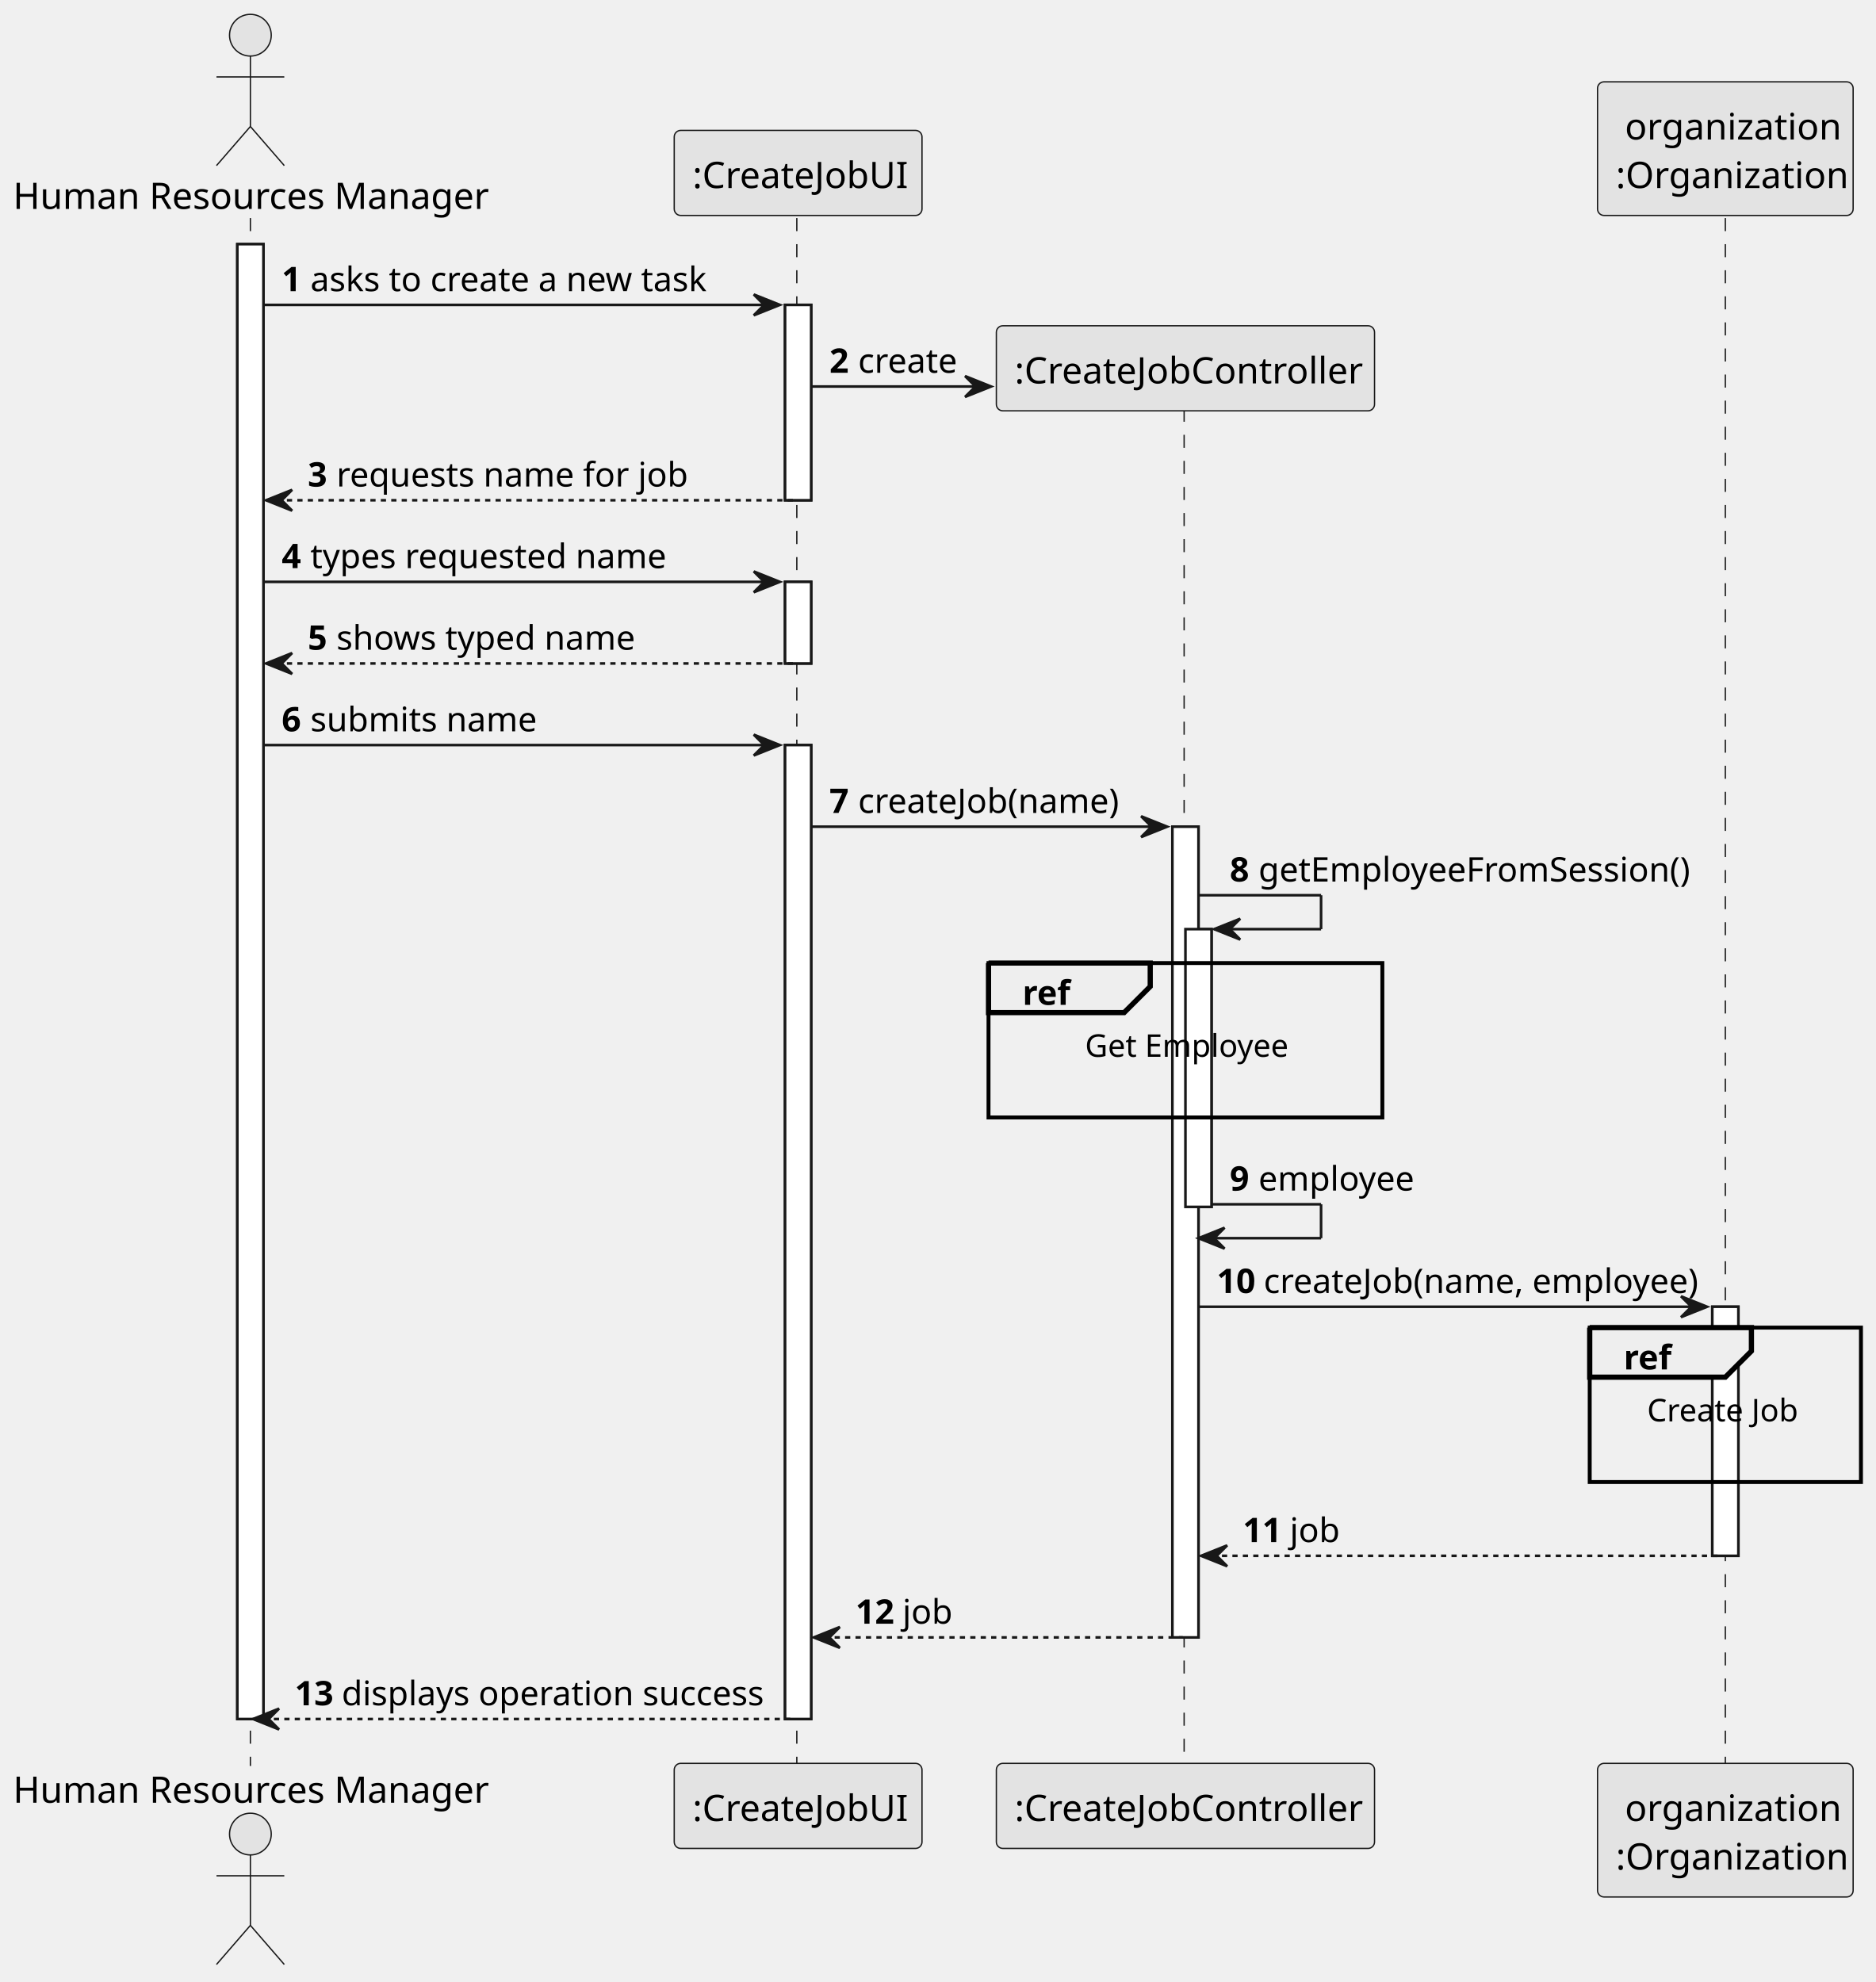
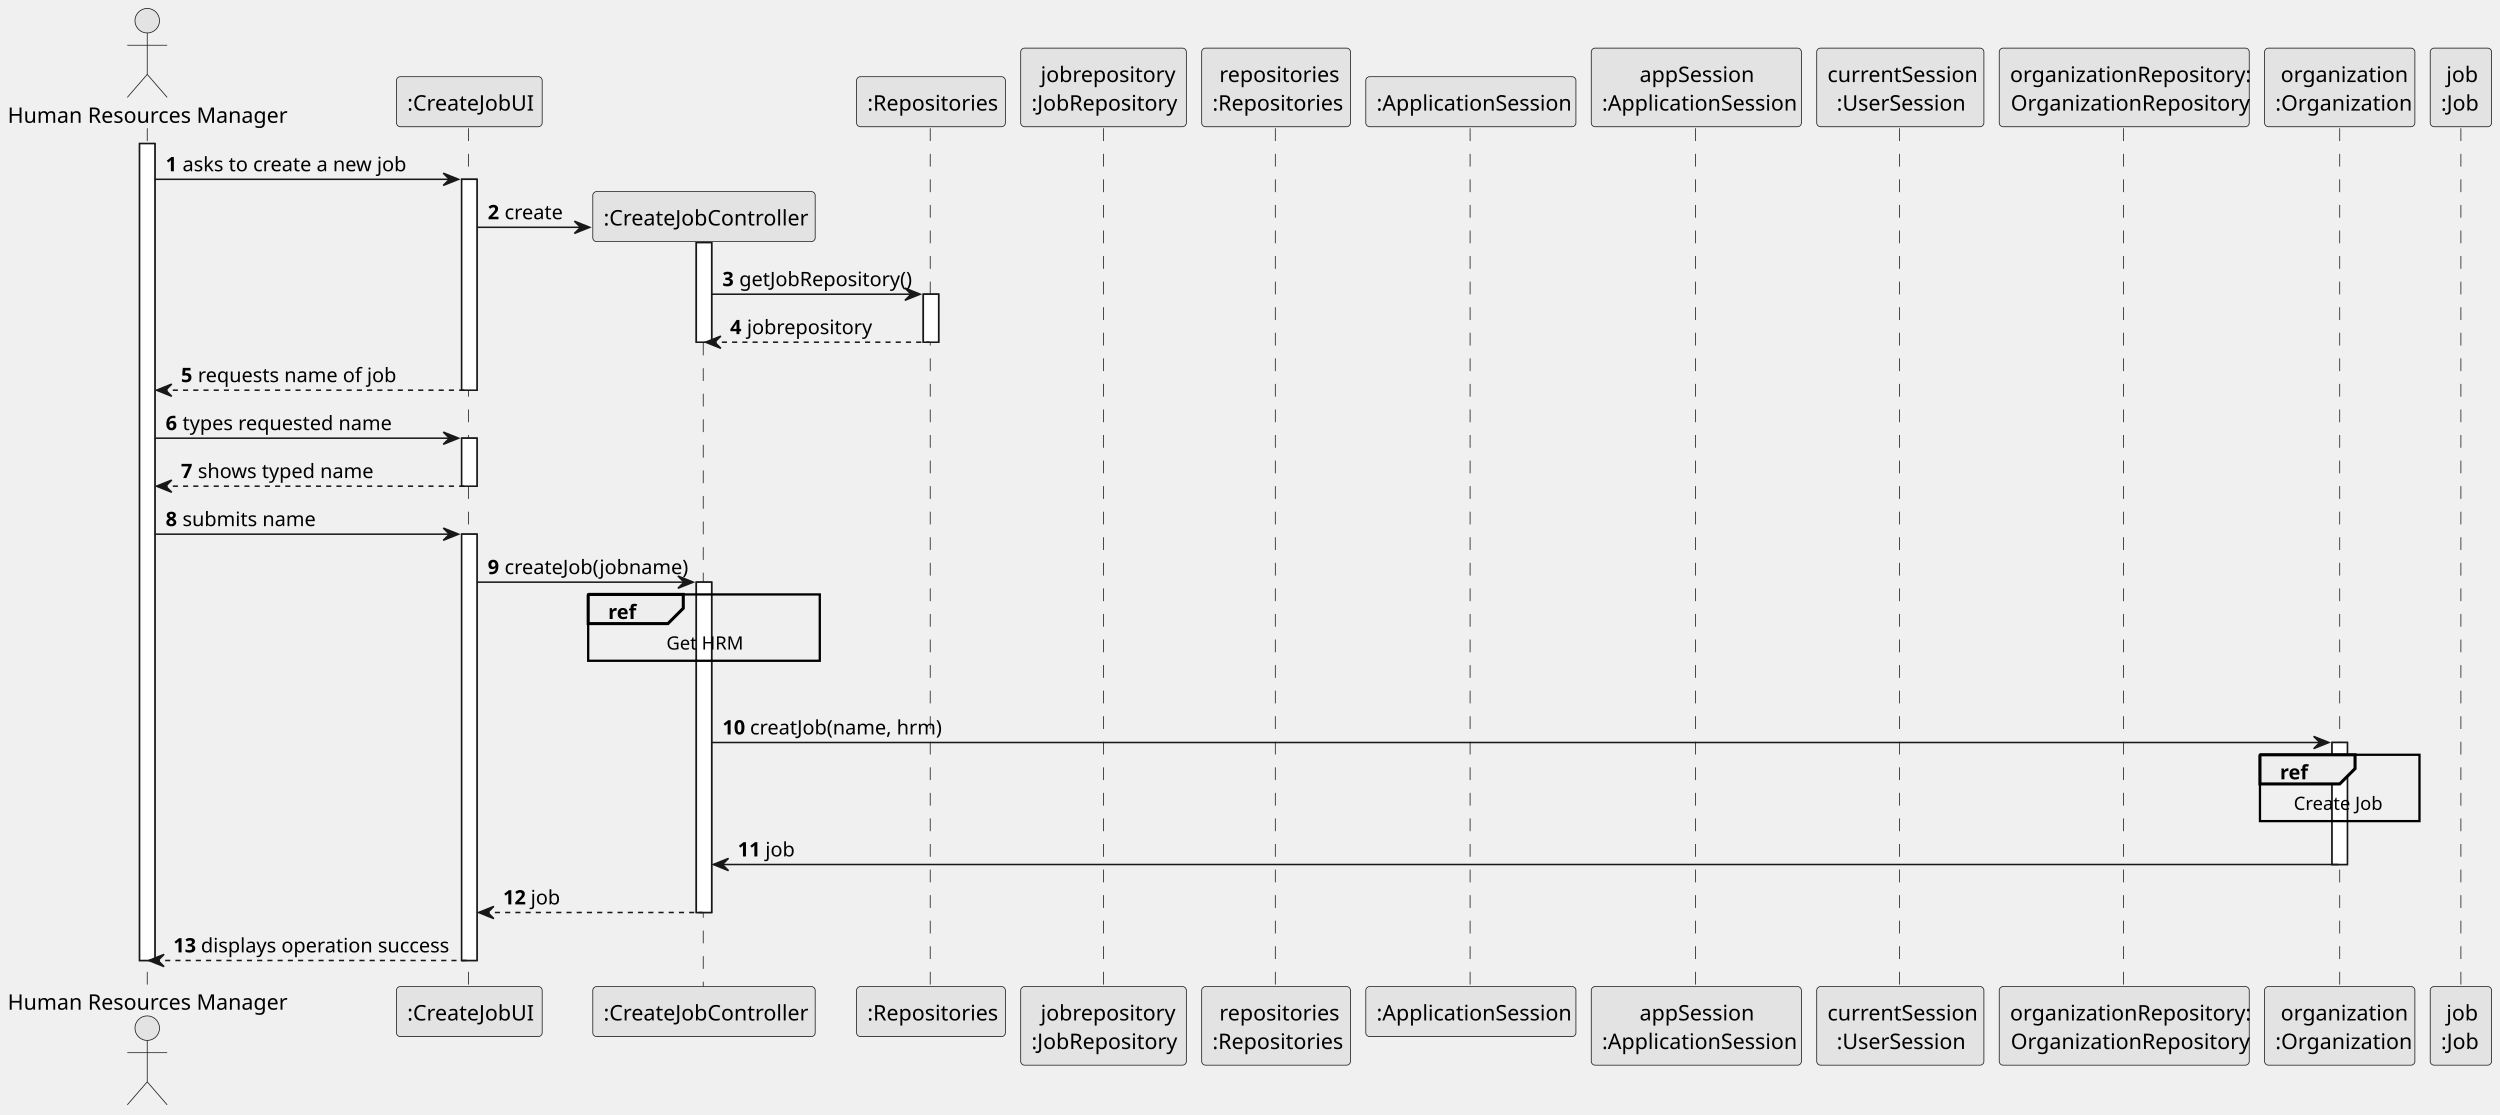
- <svg xmlns="http://www.w3.org/2000/svg" contentStyleType="text/css" height="760px" preserveAspectRatio="none" style="width:719px;height:760px;background:#FFFFFF;" version="1.1" viewBox="0 0 719 760" width="719px" zoomAndPan="magnify">
+ <svg xmlns="http://www.w3.org/2000/svg" contentStyleType="text/css" height="436.2px" preserveAspectRatio="none" style="width:978px;height:436px;background:#FFFFFF;" version="1.1" viewBox="0 0 978 436" width="978px" zoomAndPan="magnify">
  <defs />
  <g>
-     <rect fill="#FFFFFF" height="565.539" style="stroke:#181818;stroke-width:1.0;" width="10" x="91" y="93.621" />
-     <rect fill="#FFFFFF" height="74.912" style="stroke:#181818;stroke-width:1.0;" width="10" x="301" y="116.912" />
-     <rect fill="#FFFFFF" height="31.291" style="stroke:#181818;stroke-width:1.0;" width="10" x="301" y="223.115" />
-     <rect fill="#FFFFFF" height="373.463" style="stroke:#181818;stroke-width:1.0;" width="10" x="301" y="285.697" />
-     <rect fill="#FFFFFF" height="310.881" style="stroke:#181818;stroke-width:1.0;" width="10" x="449.5" y="316.988" />
-     <rect fill="#FFFFFF" height="106.504" style="stroke:#181818;stroke-width:1.0;" width="10" x="454.5" y="356.279" />
-     <rect fill="#FFFFFF" height="95.504" style="stroke:#181818;stroke-width:1.0;" width="10" x="656.5" y="501.074" />
-     <line style="stroke:#181818;stroke-width:0.5;stroke-dasharray:5.0,5.0;" x1="96" x2="96" y1="83.621" y2="677.16" />
-     <line style="stroke:#181818;stroke-width:0.5;stroke-dasharray:5.0,5.0;" x1="305.5" x2="305.5" y1="83.621" y2="677.16" />
-     <line style="stroke:#181818;stroke-width:0.5;stroke-dasharray:5.0,5.0;" x1="454" x2="454" y1="156.723" y2="677.16" />
-     <line style="stroke:#181818;stroke-width:0.5;stroke-dasharray:5.0,5.0;" x1="661.5" x2="661.5" y1="83.621" y2="677.16" />
-     <text fill="#000000" font-family="sans-serif" font-size="14" lengthAdjust="spacing" textLength="176" x="5" y="80.107">Human Resources Manager</text>
-     <ellipse cx="96" cy="13.5" fill="#E3E3E3" rx="8" ry="8" style="stroke:#181818;stroke-width:0.5;" />
-     <path d="M96,21.5 L96,48.5 M83,29.5 L109,29.5 M96,48.5 L83,63.5 M96,48.5 L109,63.5 " fill="none" style="stroke:#181818;stroke-width:0.5;" />
-     <text fill="#000000" font-family="sans-serif" font-size="14" lengthAdjust="spacing" textLength="176" x="5" y="691.268">Human Resources Manager</text>
-     <ellipse cx="96" cy="703.281" fill="#E3E3E3" rx="8" ry="8" style="stroke:#181818;stroke-width:0.5;" />
-     <path d="M96,711.281 L96,738.281 M83,719.281 L109,719.281 M96,738.281 L83,753.281 M96,738.281 L109,753.281 " fill="none" style="stroke:#181818;stroke-width:0.5;" />
-     <rect fill="#E3E3E3" height="32.621" rx="2.5" ry="2.5" style="stroke:#181818;stroke-width:0.5;" width="95" x="258.5" y="50" />
-     <text fill="#000000" font-family="sans-serif" font-size="14" lengthAdjust="spacing" textLength="81" x="265.5" y="72.107">:CreateJobUI</text>
-     <rect fill="#E3E3E3" height="32.621" rx="2.5" ry="2.5" style="stroke:#181818;stroke-width:0.5;" width="95" x="258.5" y="676.16" />
-     <text fill="#000000" font-family="sans-serif" font-size="14" lengthAdjust="spacing" textLength="81" x="265.5" y="698.268">:CreateJobUI</text>
-     <rect fill="#E3E3E3" height="32.621" rx="2.5" ry="2.5" style="stroke:#181818;stroke-width:0.5;" width="145" x="382" y="676.16" />
-     <text fill="#000000" font-family="sans-serif" font-size="14" lengthAdjust="spacing" textLength="131" x="389" y="698.268">:CreateJobController</text>
-     <rect fill="#E3E3E3" height="51.242" rx="2.5" ry="2.5" style="stroke:#181818;stroke-width:0.5;" width="98" x="612.5" y="31.379" />
-     <text fill="#000000" font-family="sans-serif" font-size="14" lengthAdjust="spacing" textLength="77" x="623" y="53.486">organization</text>
-     <text fill="#000000" font-family="sans-serif" font-size="14" lengthAdjust="spacing" textLength="84" x="619.5" y="72.107">:Organization</text>
-     <rect fill="#E3E3E3" height="51.242" rx="2.5" ry="2.5" style="stroke:#181818;stroke-width:0.5;" width="98" x="612.5" y="676.16" />
-     <text fill="#000000" font-family="sans-serif" font-size="14" lengthAdjust="spacing" textLength="77" x="623" y="698.268">organization</text>
-     <text fill="#000000" font-family="sans-serif" font-size="14" lengthAdjust="spacing" textLength="84" x="619.5" y="716.889">:Organization</text>
-     <rect fill="#FFFFFF" height="565.539" style="stroke:#181818;stroke-width:1.0;" width="10" x="91" y="93.621" />
-     <rect fill="#FFFFFF" height="74.912" style="stroke:#181818;stroke-width:1.0;" width="10" x="301" y="116.912" />
-     <rect fill="#FFFFFF" height="31.291" style="stroke:#181818;stroke-width:1.0;" width="10" x="301" y="223.115" />
-     <rect fill="#FFFFFF" height="373.463" style="stroke:#181818;stroke-width:1.0;" width="10" x="301" y="285.697" />
-     <rect fill="#FFFFFF" height="310.881" style="stroke:#181818;stroke-width:1.0;" width="10" x="449.5" y="316.988" />
-     <rect fill="#FFFFFF" height="106.504" style="stroke:#181818;stroke-width:1.0;" width="10" x="454.5" y="356.279" />
-     <rect fill="#FFFFFF" height="95.504" style="stroke:#181818;stroke-width:1.0;" width="10" x="656.5" y="501.074" />
-     <polygon fill="#181818" points="289,112.912,299,116.912,289,120.912,293,116.912" style="stroke:#181818;stroke-width:1.0;" />
-     <line style="stroke:#181818;stroke-width:1.0;" x1="101" x2="295" y1="116.912" y2="116.912" />
-     <text fill="#000000" font-family="sans-serif" font-size="13" font-weight="bold" lengthAdjust="spacing" textLength="7" x="108" y="111.649">1</text>
-     <text fill="#000000" font-family="sans-serif" font-size="13" lengthAdjust="spacing" textLength="150" x="119" y="111.649">asks to create a new task</text>
-     <polygon fill="#181818" points="370,144.203,380,148.203,370,152.203,374,148.203" style="stroke:#181818;stroke-width:1.0;" />
-     <line style="stroke:#181818;stroke-width:1.0;" x1="311" x2="376" y1="148.203" y2="148.203" />
-     <text fill="#000000" font-family="sans-serif" font-size="13" font-weight="bold" lengthAdjust="spacing" textLength="7" x="318" y="142.94">2</text>
-     <text fill="#000000" font-family="sans-serif" font-size="13" lengthAdjust="spacing" textLength="36" x="329" y="142.94">create</text>
-     <rect fill="#E3E3E3" height="32.621" rx="2.5" ry="2.5" style="stroke:#181818;stroke-width:0.5;" width="145" x="382" y="124.912" />
-     <text fill="#000000" font-family="sans-serif" font-size="14" lengthAdjust="spacing" textLength="131" x="389" y="147.019">:CreateJobController</text>
-     <polygon fill="#181818" points="112,187.824,102,191.824,112,195.824,108,191.824" style="stroke:#181818;stroke-width:1.0;" />
-     <line style="stroke:#181818;stroke-width:1.0;stroke-dasharray:2.0,2.0;" x1="106" x2="305" y1="191.824" y2="191.824" />
-     <text fill="#000000" font-family="sans-serif" font-size="13" font-weight="bold" lengthAdjust="spacing" textLength="7" x="118" y="186.561">3</text>
-     <text fill="#000000" font-family="sans-serif" font-size="13" lengthAdjust="spacing" textLength="125" x="129" y="186.561">requests name for job</text>
-     <polygon fill="#181818" points="289,219.115,299,223.115,289,227.115,293,223.115" style="stroke:#181818;stroke-width:1.0;" />
-     <line style="stroke:#181818;stroke-width:1.0;" x1="101" x2="295" y1="223.115" y2="223.115" />
-     <text fill="#000000" font-family="sans-serif" font-size="13" font-weight="bold" lengthAdjust="spacing" textLength="7" x="108" y="217.852">4</text>
-     <text fill="#000000" font-family="sans-serif" font-size="13" lengthAdjust="spacing" textLength="129" x="119" y="217.852">types requested name</text>
-     <polygon fill="#181818" points="112,250.406,102,254.406,112,258.406,108,254.406" style="stroke:#181818;stroke-width:1.0;" />
-     <line style="stroke:#181818;stroke-width:1.0;stroke-dasharray:2.0,2.0;" x1="106" x2="305" y1="254.406" y2="254.406" />
-     <text fill="#000000" font-family="sans-serif" font-size="13" font-weight="bold" lengthAdjust="spacing" textLength="7" x="118" y="249.144">5</text>
-     <text fill="#000000" font-family="sans-serif" font-size="13" lengthAdjust="spacing" textLength="109" x="129" y="249.144">shows typed name</text>
-     <polygon fill="#181818" points="289,281.697,299,285.697,289,289.697,293,285.697" style="stroke:#181818;stroke-width:1.0;" />
-     <line style="stroke:#181818;stroke-width:1.0;" x1="101" x2="295" y1="285.697" y2="285.697" />
-     <text fill="#000000" font-family="sans-serif" font-size="13" font-weight="bold" lengthAdjust="spacing" textLength="7" x="108" y="280.435">6</text>
-     <text fill="#000000" font-family="sans-serif" font-size="13" lengthAdjust="spacing" textLength="82" x="119" y="280.435">submits name</text>
-     <polygon fill="#181818" points="437.5,312.988,447.5,316.988,437.5,320.988,441.5,316.988" style="stroke:#181818;stroke-width:1.0;" />
-     <line style="stroke:#181818;stroke-width:1.0;" x1="311" x2="443.5" y1="316.988" y2="316.988" />
-     <text fill="#000000" font-family="sans-serif" font-size="13" font-weight="bold" lengthAdjust="spacing" textLength="7" x="318" y="311.726">7</text>
-     <text fill="#000000" font-family="sans-serif" font-size="13" lengthAdjust="spacing" textLength="96" x="329" y="311.726">createJob(name)</text>
-     <line style="stroke:#181818;stroke-width:1.0;" x1="459.5" x2="506.5" y1="343.279" y2="343.279" />
-     <line style="stroke:#181818;stroke-width:1.0;" x1="506.5" x2="506.5" y1="343.279" y2="356.279" />
-     <line style="stroke:#181818;stroke-width:1.0;" x1="465.5" x2="506.5" y1="356.279" y2="356.279" />
-     <polygon fill="#181818" points="475.5,352.279,465.5,356.279,475.5,360.279,471.5,356.279" style="stroke:#181818;stroke-width:1.0;" />
-     <text fill="#000000" font-family="sans-serif" font-size="13" font-weight="bold" lengthAdjust="spacing" textLength="7" x="471.5" y="338.017">8</text>
-     <text fill="#000000" font-family="sans-serif" font-size="13" lengthAdjust="spacing" textLength="161" x="482.5" y="338.017">getEmployeeFromSession()</text>
-     <rect fill="none" height="59.213" style="stroke:#000000;stroke-width:1.5;" width="151" x="379" y="369.279" />
-     <path d="M379,369.279 L441,369.279 L441,378.279 L431,388.279 L379,388.279 L379,369.279 " fill="#EEEEEE" style="stroke:#000000;stroke-width:2.0;" />
-     <text fill="#000000" font-family="sans-serif" font-size="13" font-weight="bold" lengthAdjust="spacing" textLength="17" x="392" y="385.308">ref</text>
-     <text fill="#000000" font-family="sans-serif" font-size="12" lengthAdjust="spacing" textLength="77" x="416" y="405.228">Get Employee</text>
-     <text fill="#000000" font-family="sans-serif" font-size="12" lengthAdjust="spacing" textLength="3" x="453" y="421.19"> </text>
-     <line style="stroke:#181818;stroke-width:1.0;" x1="464.5" x2="506.5" y1="461.783" y2="461.783" />
-     <line style="stroke:#181818;stroke-width:1.0;" x1="506.5" x2="506.5" y1="461.783" y2="474.783" />
-     <line style="stroke:#181818;stroke-width:1.0;" x1="459.5" x2="506.5" y1="474.783" y2="474.783" />
-     <polygon fill="#181818" points="469.5,470.783,459.5,474.783,469.5,478.783,465.5,474.783" style="stroke:#181818;stroke-width:1.0;" />
-     <text fill="#000000" font-family="sans-serif" font-size="13" font-weight="bold" lengthAdjust="spacing" textLength="7" x="471.5" y="456.521">9</text>
-     <text fill="#000000" font-family="sans-serif" font-size="13" lengthAdjust="spacing" textLength="56" x="482.5" y="456.521">employee</text>
-     <polygon fill="#181818" points="644.5,497.074,654.5,501.074,644.5,505.074,648.5,501.074" style="stroke:#181818;stroke-width:1.0;" />
-     <line style="stroke:#181818;stroke-width:1.0;" x1="459.5" x2="650.5" y1="501.074" y2="501.074" />
-     <text fill="#000000" font-family="sans-serif" font-size="13" font-weight="bold" lengthAdjust="spacing" textLength="14" x="466.5" y="495.812">10</text>
-     <text fill="#000000" font-family="sans-serif" font-size="13" lengthAdjust="spacing" textLength="160" x="484.5" y="495.812">createJob(name, employee)</text>
-     <rect fill="none" height="59.213" style="stroke:#000000;stroke-width:1.5;" width="104" x="609.5" y="509.074" />
-     <path d="M609.5,509.074 L671.5,509.074 L671.5,518.074 L661.5,528.074 L609.5,528.074 L609.5,509.074 " fill="#EEEEEE" style="stroke:#000000;stroke-width:2.0;" />
-     <text fill="#000000" font-family="sans-serif" font-size="13" font-weight="bold" lengthAdjust="spacing" textLength="17" x="622.5" y="525.102">ref</text>
-     <text fill="#000000" font-family="sans-serif" font-size="12" lengthAdjust="spacing" textLength="60" x="631.5" y="545.023">Create Job</text>
-     <text fill="#000000" font-family="sans-serif" font-size="12" lengthAdjust="spacing" textLength="3" x="660" y="560.984"> </text>
-     <polygon fill="#181818" points="470.5,592.578,460.5,596.578,470.5,600.578,466.5,596.578" style="stroke:#181818;stroke-width:1.0;" />
-     <line style="stroke:#181818;stroke-width:1.0;stroke-dasharray:2.0,2.0;" x1="464.5" x2="660.5" y1="596.578" y2="596.578" />
-     <text fill="#000000" font-family="sans-serif" font-size="13" font-weight="bold" lengthAdjust="spacing" textLength="14" x="476.5" y="591.315">11</text>
-     <text fill="#000000" font-family="sans-serif" font-size="13" lengthAdjust="spacing" textLength="17" x="494.5" y="591.315">job</text>
-     <polygon fill="#181818" points="322,623.869,312,627.869,322,631.869,318,627.869" style="stroke:#181818;stroke-width:1.0;" />
-     <line style="stroke:#181818;stroke-width:1.0;stroke-dasharray:2.0,2.0;" x1="316" x2="453.5" y1="627.869" y2="627.869" />
-     <text fill="#000000" font-family="sans-serif" font-size="13" font-weight="bold" lengthAdjust="spacing" textLength="14" x="328" y="622.606">12</text>
-     <text fill="#000000" font-family="sans-serif" font-size="13" lengthAdjust="spacing" textLength="17" x="346" y="622.606">job</text>
-     <polygon fill="#181818" points="107,655.16,97,659.16,107,663.16,103,659.16" style="stroke:#181818;stroke-width:1.0;" />
-     <line style="stroke:#181818;stroke-width:1.0;stroke-dasharray:2.0,2.0;" x1="101" x2="305" y1="659.16" y2="659.16" />
-     <text fill="#000000" font-family="sans-serif" font-size="13" font-weight="bold" lengthAdjust="spacing" textLength="14" x="113" y="653.898">13</text>
-     <text fill="#000000" font-family="sans-serif" font-size="13" lengthAdjust="spacing" textLength="158" x="131" y="653.898">displays operation success</text>
+     <rect fill="#FFFFFF" height="319.57" style="stroke:#181818;stroke-width:0.6;" width="6" x="54.6" y="56.173" />
+     <rect fill="#FFFFFF" height="82.496" style="stroke:#181818;stroke-width:0.6;" width="6" x="180.6" y="70.147" />
+     <rect fill="#FFFFFF" height="18.775" style="stroke:#181818;stroke-width:0.6;" width="6" x="180.6" y="171.418" />
+     <rect fill="#FFFFFF" height="166.775" style="stroke:#181818;stroke-width:0.6;" width="6" x="180.6" y="208.968" />
+     <rect fill="#FFFFFF" height="38.947" style="stroke:#181818;stroke-width:0.6;" width="6" x="272.4" y="94.922" />
+     <rect fill="#FFFFFF" height="129.226" style="stroke:#181818;stroke-width:0.6;" width="6" x="272.4" y="227.742" />
+     <rect fill="#FFFFFF" height="18.775" style="stroke:#181818;stroke-width:0.6;" width="6" x="361.2" y="115.094" />
+     <rect fill="#FFFFFF" height="47.726" style="stroke:#181818;stroke-width:0.6;" width="6" x="912.3" y="290.468" />
+     <line style="stroke:#181818;stroke-width:0.3;stroke-dasharray:5.0,5.0;" x1="57.6" x2="57.6" y1="50.173" y2="386.543" />
+     <line style="stroke:#181818;stroke-width:0.3;stroke-dasharray:5.0,5.0;" x1="183.3" x2="183.3" y1="50.173" y2="386.543" />
+     <line style="stroke:#181818;stroke-width:0.3;stroke-dasharray:5.0,5.0;" x1="275.1" x2="275.1" y1="94.034" y2="386.543" />
+     <line style="stroke:#181818;stroke-width:0.3;stroke-dasharray:5.0,5.0;" x1="363.9" x2="363.9" y1="50.173" y2="386.543" />
+     <line style="stroke:#181818;stroke-width:0.3;stroke-dasharray:5.0,5.0;" x1="431.7" x2="431.7" y1="50.173" y2="386.543" />
+     <line style="stroke:#181818;stroke-width:0.3;stroke-dasharray:5.0,5.0;" x1="498.9" x2="498.9" y1="50.173" y2="386.543" />
+     <line style="stroke:#181818;stroke-width:0.3;stroke-dasharray:5.0,5.0;" x1="575.1" x2="575.1" y1="50.173" y2="386.543" />
+     <line style="stroke:#181818;stroke-width:0.3;stroke-dasharray:5.0,5.0;" x1="663.3" x2="663.3" y1="50.173" y2="386.543" />
+     <line style="stroke:#181818;stroke-width:0.3;stroke-dasharray:5.0,5.0;" x1="743.1" x2="743.1" y1="50.173" y2="386.543" />
+     <line style="stroke:#181818;stroke-width:0.3;stroke-dasharray:5.0,5.0;" x1="830.7" x2="830.7" y1="50.173" y2="386.543" />
+     <line style="stroke:#181818;stroke-width:0.3;stroke-dasharray:5.0,5.0;" x1="915.3" x2="915.3" y1="50.173" y2="386.543" />
+     <line style="stroke:#181818;stroke-width:0.3;stroke-dasharray:5.0,5.0;" x1="962.7" x2="962.7" y1="50.173" y2="386.543" />
+     <text fill="#000000" font-family="sans-serif" font-size="8.4" lengthAdjust="spacing" textLength="105.6" x="3" y="48.065">Human Resources Manager</text>
+     <ellipse cx="57.6" cy="8.1" fill="#E3E3E3" rx="4.8" ry="4.8" style="stroke:#181818;stroke-width:0.3;" />
+     <path d="M57.6,12.9 L57.6,29.1 M49.8,17.7 L65.4,17.7 M57.6,29.1 L49.8,38.1 M57.6,29.1 L65.4,38.1 " fill="none" style="stroke:#181818;stroke-width:0.3;" />
+     <text fill="#000000" font-family="sans-serif" font-size="8.4" lengthAdjust="spacing" textLength="105.6" x="3" y="395.007">Human Resources Manager</text>
+     <ellipse cx="57.6" cy="402.216" fill="#E3E3E3" rx="4.8" ry="4.8" style="stroke:#181818;stroke-width:0.3;" />
+     <path d="M57.6,407.016 L57.6,423.216 M49.8,411.816 L65.4,411.816 M57.6,423.216 L49.8,432.216 M57.6,423.216 L65.4,432.216 " fill="none" style="stroke:#181818;stroke-width:0.3;" />
+     <rect fill="#E3E3E3" height="19.573" rx="1.5" ry="1.5" style="stroke:#181818;stroke-width:0.3;" width="57" x="155.1" y="30" />
+     <text fill="#000000" font-family="sans-serif" font-size="8.4" lengthAdjust="spacing" textLength="48.6" x="159.3" y="43.264">:CreateJobUI</text>
+     <rect fill="#E3E3E3" height="19.573" rx="1.5" ry="1.5" style="stroke:#181818;stroke-width:0.3;" width="57" x="155.1" y="385.943" />
+     <text fill="#000000" font-family="sans-serif" font-size="8.4" lengthAdjust="spacing" textLength="48.6" x="159.3" y="399.207">:CreateJobUI</text>
+     <rect fill="#E3E3E3" height="19.573" rx="1.5" ry="1.5" style="stroke:#181818;stroke-width:0.3;" width="87" x="231.9" y="385.943" />
+     <text fill="#000000" font-family="sans-serif" font-size="8.4" lengthAdjust="spacing" textLength="78.6" x="236.1" y="399.207">:CreateJobController</text>
+     <rect fill="#E3E3E3" height="19.573" rx="1.5" ry="1.5" style="stroke:#181818;stroke-width:0.3;" width="58.2" x="335.1" y="30" />
+     <text fill="#000000" font-family="sans-serif" font-size="8.4" lengthAdjust="spacing" textLength="49.8" x="339.3" y="43.264">:Repositories</text>
+     <rect fill="#E3E3E3" height="19.573" rx="1.5" ry="1.5" style="stroke:#181818;stroke-width:0.3;" width="58.2" x="335.1" y="385.943" />
+     <text fill="#000000" font-family="sans-serif" font-size="8.4" lengthAdjust="spacing" textLength="49.8" x="339.3" y="399.207">:Repositories</text>
+     <rect fill="#E3E3E3" height="30.745" rx="1.5" ry="1.5" style="stroke:#181818;stroke-width:0.3;" width="64.8" x="399.3" y="18.827" />
+     <text fill="#000000" font-family="sans-serif" font-size="8.4" lengthAdjust="spacing" textLength="49.2" x="407.1" y="32.092">jobrepository</text>
+     <text fill="#000000" font-family="sans-serif" font-size="8.4" lengthAdjust="spacing" textLength="56.4" x="403.5" y="43.264">:JobRepository</text>
+     <rect fill="#E3E3E3" height="30.745" rx="1.5" ry="1.5" style="stroke:#181818;stroke-width:0.3;" width="64.8" x="399.3" y="385.943" />
+     <text fill="#000000" font-family="sans-serif" font-size="8.4" lengthAdjust="spacing" textLength="49.2" x="407.1" y="399.207">jobrepository</text>
+     <text fill="#000000" font-family="sans-serif" font-size="8.4" lengthAdjust="spacing" textLength="56.4" x="403.5" y="410.38">:JobRepository</text>
+     <rect fill="#E3E3E3" height="30.745" rx="1.5" ry="1.5" style="stroke:#181818;stroke-width:0.3;" width="58.2" x="470.1" y="18.827" />
+     <text fill="#000000" font-family="sans-serif" font-size="8.4" lengthAdjust="spacing" textLength="44.4" x="477" y="32.092">repositories</text>
+     <text fill="#000000" font-family="sans-serif" font-size="8.4" lengthAdjust="spacing" textLength="49.8" x="474.3" y="43.264">:Repositories</text>
+     <rect fill="#E3E3E3" height="30.745" rx="1.5" ry="1.5" style="stroke:#181818;stroke-width:0.3;" width="58.2" x="470.1" y="385.943" />
+     <text fill="#000000" font-family="sans-serif" font-size="8.4" lengthAdjust="spacing" textLength="44.4" x="477" y="399.207">repositories</text>
+     <text fill="#000000" font-family="sans-serif" font-size="8.4" lengthAdjust="spacing" textLength="49.8" x="474.3" y="410.38">:Repositories</text>
+     <rect fill="#E3E3E3" height="19.573" rx="1.5" ry="1.5" style="stroke:#181818;stroke-width:0.3;" width="82.2" x="534.3" y="30" />
+     <text fill="#000000" font-family="sans-serif" font-size="8.4" lengthAdjust="spacing" textLength="73.8" x="538.5" y="43.264">:ApplicationSession</text>
+     <rect fill="#E3E3E3" height="19.573" rx="1.5" ry="1.5" style="stroke:#181818;stroke-width:0.3;" width="82.2" x="534.3" y="385.943" />
+     <text fill="#000000" font-family="sans-serif" font-size="8.4" lengthAdjust="spacing" textLength="73.8" x="538.5" y="399.207">:ApplicationSession</text>
+     <rect fill="#E3E3E3" height="30.745" rx="1.5" ry="1.5" style="stroke:#181818;stroke-width:0.3;" width="82.2" x="622.5" y="18.827" />
+     <text fill="#000000" font-family="sans-serif" font-size="8.4" lengthAdjust="spacing" textLength="44.4" x="641.4" y="32.092">appSession</text>
+     <text fill="#000000" font-family="sans-serif" font-size="8.4" lengthAdjust="spacing" textLength="73.8" x="626.7" y="43.264">:ApplicationSession</text>
+     <rect fill="#E3E3E3" height="30.745" rx="1.5" ry="1.5" style="stroke:#181818;stroke-width:0.3;" width="82.2" x="622.5" y="385.943" />
+     <text fill="#000000" font-family="sans-serif" font-size="8.4" lengthAdjust="spacing" textLength="44.4" x="641.4" y="399.207">appSession</text>
+     <text fill="#000000" font-family="sans-serif" font-size="8.4" lengthAdjust="spacing" textLength="73.8" x="626.7" y="410.38">:ApplicationSession</text>
+     <rect fill="#E3E3E3" height="30.745" rx="1.5" ry="1.5" style="stroke:#181818;stroke-width:0.3;" width="65.4" x="710.7" y="18.827" />
+     <text fill="#000000" font-family="sans-serif" font-size="8.4" lengthAdjust="spacing" textLength="57" x="714.9" y="32.092">currentSession</text>
+     <text fill="#000000" font-family="sans-serif" font-size="8.4" lengthAdjust="spacing" textLength="49.8" x="718.5" y="43.264">:UserSession</text>
+     <rect fill="#E3E3E3" height="30.745" rx="1.5" ry="1.5" style="stroke:#181818;stroke-width:0.3;" width="65.4" x="710.7" y="385.943" />
+     <text fill="#000000" font-family="sans-serif" font-size="8.4" lengthAdjust="spacing" textLength="57" x="714.9" y="399.207">currentSession</text>
+     <text fill="#000000" font-family="sans-serif" font-size="8.4" lengthAdjust="spacing" textLength="49.8" x="718.5" y="410.38">:UserSession</text>
+     <rect fill="#E3E3E3" height="30.745" rx="1.5" ry="1.5" style="stroke:#181818;stroke-width:0.3;" width="97.8" x="782.1" y="18.827" />
+     <text fill="#000000" font-family="sans-serif" font-size="8.4" lengthAdjust="spacing" textLength="89.4" x="786.3" y="32.092">organizationRepository:</text>
+     <text fill="#000000" font-family="sans-serif" font-size="8.4" lengthAdjust="spacing" textLength="88.8" x="786.6" y="43.264">OrganizationRepository</text>
+     <rect fill="#E3E3E3" height="30.745" rx="1.5" ry="1.5" style="stroke:#181818;stroke-width:0.3;" width="97.8" x="782.1" y="385.943" />
+     <text fill="#000000" font-family="sans-serif" font-size="8.4" lengthAdjust="spacing" textLength="89.4" x="786.3" y="399.207">organizationRepository:</text>
+     <text fill="#000000" font-family="sans-serif" font-size="8.4" lengthAdjust="spacing" textLength="88.8" x="786.6" y="410.38">OrganizationRepository</text>
+     <rect fill="#E3E3E3" height="30.745" rx="1.5" ry="1.5" style="stroke:#181818;stroke-width:0.3;" width="58.8" x="885.9" y="18.827" />
+     <text fill="#000000" font-family="sans-serif" font-size="8.4" lengthAdjust="spacing" textLength="46.2" x="892.2" y="32.092">organization</text>
+     <text fill="#000000" font-family="sans-serif" font-size="8.4" lengthAdjust="spacing" textLength="50.4" x="890.1" y="43.264">:Organization</text>
+     <rect fill="#E3E3E3" height="30.745" rx="1.5" ry="1.5" style="stroke:#181818;stroke-width:0.3;" width="58.8" x="885.9" y="385.943" />
+     <text fill="#000000" font-family="sans-serif" font-size="8.4" lengthAdjust="spacing" textLength="46.2" x="892.2" y="399.207">organization</text>
+     <text fill="#000000" font-family="sans-serif" font-size="8.4" lengthAdjust="spacing" textLength="50.4" x="890.1" y="410.38">:Organization</text>
+     <rect fill="#E3E3E3" height="30.745" rx="1.5" ry="1.5" style="stroke:#181818;stroke-width:0.3;" width="24" x="950.7" y="18.827" />
+     <text fill="#000000" font-family="sans-serif" font-size="8.4" lengthAdjust="spacing" textLength="11.4" x="957" y="32.092">job</text>
+     <text fill="#000000" font-family="sans-serif" font-size="8.4" lengthAdjust="spacing" textLength="15.6" x="954.9" y="43.264">:Job</text>
+     <rect fill="#E3E3E3" height="30.745" rx="1.5" ry="1.5" style="stroke:#181818;stroke-width:0.3;" width="24" x="950.7" y="385.943" />
+     <text fill="#000000" font-family="sans-serif" font-size="8.4" lengthAdjust="spacing" textLength="11.4" x="957" y="399.207">job</text>
+     <text fill="#000000" font-family="sans-serif" font-size="8.4" lengthAdjust="spacing" textLength="15.6" x="954.9" y="410.38">:Job</text>
+     <rect fill="#FFFFFF" height="319.57" style="stroke:#181818;stroke-width:0.6;" width="6" x="54.6" y="56.173" />
+     <rect fill="#FFFFFF" height="82.496" style="stroke:#181818;stroke-width:0.6;" width="6" x="180.6" y="70.147" />
+     <rect fill="#FFFFFF" height="18.775" style="stroke:#181818;stroke-width:0.6;" width="6" x="180.6" y="171.418" />
+     <rect fill="#FFFFFF" height="166.775" style="stroke:#181818;stroke-width:0.6;" width="6" x="180.6" y="208.968" />
+     <rect fill="#FFFFFF" height="38.947" style="stroke:#181818;stroke-width:0.6;" width="6" x="272.4" y="94.922" />
+     <rect fill="#FFFFFF" height="129.226" style="stroke:#181818;stroke-width:0.6;" width="6" x="272.4" y="227.742" />
+     <rect fill="#FFFFFF" height="18.775" style="stroke:#181818;stroke-width:0.6;" width="6" x="361.2" y="115.094" />
+     <rect fill="#FFFFFF" height="47.726" style="stroke:#181818;stroke-width:0.6;" width="6" x="912.3" y="290.468" />
+     <polygon fill="#181818" points="173.4,67.747,179.4,70.147,173.4,72.547,175.8,70.147" style="stroke:#181818;stroke-width:0.6;" />
+     <line style="stroke:#181818;stroke-width:0.6;" x1="60.6" x2="177" y1="70.147" y2="70.147" />
+     <text fill="#000000" font-family="sans-serif" font-size="7.8" font-weight="bold" lengthAdjust="spacing" textLength="4.2" x="64.8" y="66.99">1</text>
+     <text fill="#000000" font-family="sans-serif" font-size="7.8" lengthAdjust="spacing" textLength="85.2" x="71.4" y="66.99">asks to create a new job</text>
+     <polygon fill="#181818" points="224.7,86.522,230.7,88.922,224.7,91.322,227.1,88.922" style="stroke:#181818;stroke-width:0.6;" />
+     <line style="stroke:#181818;stroke-width:0.6;" x1="186.6" x2="228.3" y1="88.922" y2="88.922" />
+     <text fill="#000000" font-family="sans-serif" font-size="7.8" font-weight="bold" lengthAdjust="spacing" textLength="4.2" x="190.8" y="85.764">2</text>
+     <text fill="#000000" font-family="sans-serif" font-size="7.8" lengthAdjust="spacing" textLength="21.6" x="197.4" y="85.764">create</text>
+     <rect fill="#E3E3E3" height="19.573" rx="1.5" ry="1.5" style="stroke:#181818;stroke-width:0.3;" width="87" x="231.9" y="74.947" />
+     <text fill="#000000" font-family="sans-serif" font-size="8.4" lengthAdjust="spacing" textLength="78.6" x="236.1" y="88.212">:CreateJobController</text>
+     <polygon fill="#181818" points="354,112.695,360,115.094,354,117.495,356.4,115.094" style="stroke:#181818;stroke-width:0.6;" />
+     <line style="stroke:#181818;stroke-width:0.6;" x1="278.4" x2="357.6" y1="115.094" y2="115.094" />
+     <text fill="#000000" font-family="sans-serif" font-size="7.8" font-weight="bold" lengthAdjust="spacing" textLength="4.2" x="282.6" y="111.937">3</text>
+     <text fill="#000000" font-family="sans-serif" font-size="7.8" lengthAdjust="spacing" textLength="64.8" x="289.2" y="111.937">getJobRepository()</text>
+     <polygon fill="#181818" points="282,131.469,276,133.869,282,136.269,279.6,133.869" style="stroke:#181818;stroke-width:0.6;" />
+     <line style="stroke:#181818;stroke-width:0.6;stroke-dasharray:2.0,2.0;" x1="278.4" x2="363.6" y1="133.869" y2="133.869" />
+     <text fill="#000000" font-family="sans-serif" font-size="7.8" font-weight="bold" lengthAdjust="spacing" textLength="4.2" x="285.6" y="130.712">4</text>
+     <text fill="#000000" font-family="sans-serif" font-size="7.8" lengthAdjust="spacing" textLength="44.4" x="292.2" y="130.712">jobrepository</text>
+     <polygon fill="#181818" points="67.2,150.244,61.2,152.644,67.2,155.044,64.8,152.644" style="stroke:#181818;stroke-width:0.6;" />
+     <line style="stroke:#181818;stroke-width:0.6;stroke-dasharray:2.0,2.0;" x1="63.6" x2="183" y1="152.644" y2="152.644" />
+     <text fill="#000000" font-family="sans-serif" font-size="7.8" font-weight="bold" lengthAdjust="spacing" textLength="4.2" x="70.8" y="149.486">5</text>
+     <text fill="#000000" font-family="sans-serif" font-size="7.8" lengthAdjust="spacing" textLength="72.6" x="77.4" y="149.486">requests name of job</text>
+     <polygon fill="#181818" points="173.4,169.018,179.4,171.418,173.4,173.818,175.8,171.418" style="stroke:#181818;stroke-width:0.6;" />
+     <line style="stroke:#181818;stroke-width:0.6;" x1="60.6" x2="177" y1="171.418" y2="171.418" />
+     <text fill="#000000" font-family="sans-serif" font-size="7.8" font-weight="bold" lengthAdjust="spacing" textLength="4.2" x="64.8" y="168.261">6</text>
+     <text fill="#000000" font-family="sans-serif" font-size="7.8" lengthAdjust="spacing" textLength="77.4" x="71.4" y="168.261">types requested name</text>
+     <polygon fill="#181818" points="67.2,187.793,61.2,190.193,67.2,192.593,64.8,190.193" style="stroke:#181818;stroke-width:0.6;" />
+     <line style="stroke:#181818;stroke-width:0.6;stroke-dasharray:2.0,2.0;" x1="63.6" x2="183" y1="190.193" y2="190.193" />
+     <text fill="#000000" font-family="sans-serif" font-size="7.8" font-weight="bold" lengthAdjust="spacing" textLength="4.2" x="70.8" y="187.035">7</text>
+     <text fill="#000000" font-family="sans-serif" font-size="7.8" lengthAdjust="spacing" textLength="65.4" x="77.4" y="187.035">shows typed name</text>
+     <polygon fill="#181818" points="173.4,206.568,179.4,208.968,173.4,211.368,175.8,208.968" style="stroke:#181818;stroke-width:0.6;" />
+     <line style="stroke:#181818;stroke-width:0.6;" x1="60.6" x2="177" y1="208.968" y2="208.968" />
+     <text fill="#000000" font-family="sans-serif" font-size="7.8" font-weight="bold" lengthAdjust="spacing" textLength="4.2" x="64.8" y="205.81">8</text>
+     <text fill="#000000" font-family="sans-serif" font-size="7.8" lengthAdjust="spacing" textLength="49.2" x="71.4" y="205.81">submits name</text>
+     <polygon fill="#181818" points="265.2,225.342,271.2,227.742,265.2,230.142,267.6,227.742" style="stroke:#181818;stroke-width:0.6;" />
+     <line style="stroke:#181818;stroke-width:0.6;" x1="186.6" x2="268.8" y1="227.742" y2="227.742" />
+     <text fill="#000000" font-family="sans-serif" font-size="7.8" font-weight="bold" lengthAdjust="spacing" textLength="4.2" x="190.8" y="224.585">9</text>
+     <text fill="#000000" font-family="sans-serif" font-size="7.8" lengthAdjust="spacing" textLength="67.8" x="197.4" y="224.585">createJob(jobname)</text>
+     <rect fill="none" height="25.951" style="stroke:#000000;stroke-width:0.9;" width="90.6" x="230.1" y="232.542" />
+     <path d="M230.1,232.542 L267.3,232.542 L267.3,237.942 L261.3,243.942 L230.1,243.942 L230.1,232.542 " fill="#EEEEEE" style="stroke:#000000;stroke-width:1.2;" />
+     <text fill="#000000" font-family="sans-serif" font-size="7.8" font-weight="bold" lengthAdjust="spacing" textLength="10.2" x="237.9" y="242.159">ref</text>
+     <text fill="#000000" font-family="sans-serif" font-size="7.2" lengthAdjust="spacing" textLength="29.4" x="260.7" y="254.112">Get HRM</text>
+     <polygon fill="#181818" points="905.1,288.068,911.1,290.468,905.1,292.868,907.5,290.468" style="stroke:#181818;stroke-width:0.6;" />
+     <line style="stroke:#181818;stroke-width:0.6;" x1="278.4" x2="908.7" y1="290.468" y2="290.468" />
+     <text fill="#000000" font-family="sans-serif" font-size="7.8" font-weight="bold" lengthAdjust="spacing" textLength="8.4" x="282.6" y="287.31">10</text>
+     <text fill="#000000" font-family="sans-serif" font-size="7.8" lengthAdjust="spacing" textLength="71.4" x="293.4" y="287.31">creatJob(name, hrm)</text>
+     <rect fill="none" height="25.951" style="stroke:#000000;stroke-width:0.9;" width="62.4" x="884.1" y="295.268" />
+     <path d="M884.1,295.268 L921.3,295.268 L921.3,300.668 L915.3,306.668 L884.1,306.668 L884.1,295.268 " fill="#EEEEEE" style="stroke:#000000;stroke-width:1.2;" />
+     <text fill="#000000" font-family="sans-serif" font-size="7.8" font-weight="bold" lengthAdjust="spacing" textLength="10.2" x="891.9" y="304.885">ref</text>
+     <text fill="#000000" font-family="sans-serif" font-size="7.2" lengthAdjust="spacing" textLength="36" x="897.3" y="316.837">Create Job</text>
+     <polygon fill="#181818" points="285,335.794,279,338.194,285,340.594,282.6,338.194" style="stroke:#181818;stroke-width:0.6;" />
+     <line style="stroke:#181818;stroke-width:0.6;" x1="281.4" x2="914.7" y1="338.194" y2="338.194" />
+     <text fill="#000000" font-family="sans-serif" font-size="7.8" font-weight="bold" lengthAdjust="spacing" textLength="8.4" x="288.6" y="335.036">11</text>
+     <text fill="#000000" font-family="sans-serif" font-size="7.8" lengthAdjust="spacing" textLength="10.2" x="299.4" y="335.036">job</text>
+     <polygon fill="#181818" points="193.2,354.568,187.2,356.968,193.2,359.368,190.8,356.968" style="stroke:#181818;stroke-width:0.6;" />
+     <line style="stroke:#181818;stroke-width:0.6;stroke-dasharray:2.0,2.0;" x1="189.6" x2="274.8" y1="356.968" y2="356.968" />
+     <text fill="#000000" font-family="sans-serif" font-size="7.8" font-weight="bold" lengthAdjust="spacing" textLength="8.4" x="196.8" y="353.811">12</text>
+     <text fill="#000000" font-family="sans-serif" font-size="7.8" lengthAdjust="spacing" textLength="10.2" x="207.6" y="353.811">job</text>
+     <polygon fill="#181818" points="64.2,373.343,58.2,375.743,64.2,378.143,61.8,375.743" style="stroke:#181818;stroke-width:0.6;" />
+     <line style="stroke:#181818;stroke-width:0.6;stroke-dasharray:2.0,2.0;" x1="60.6" x2="183" y1="375.743" y2="375.743" />
+     <text fill="#000000" font-family="sans-serif" font-size="7.8" font-weight="bold" lengthAdjust="spacing" textLength="8.4" x="67.8" y="372.585">13</text>
+     <text fill="#000000" font-family="sans-serif" font-size="7.8" lengthAdjust="spacing" textLength="94.8" x="78.6" y="372.585">displays operation success</text>
  </g>
</svg>
